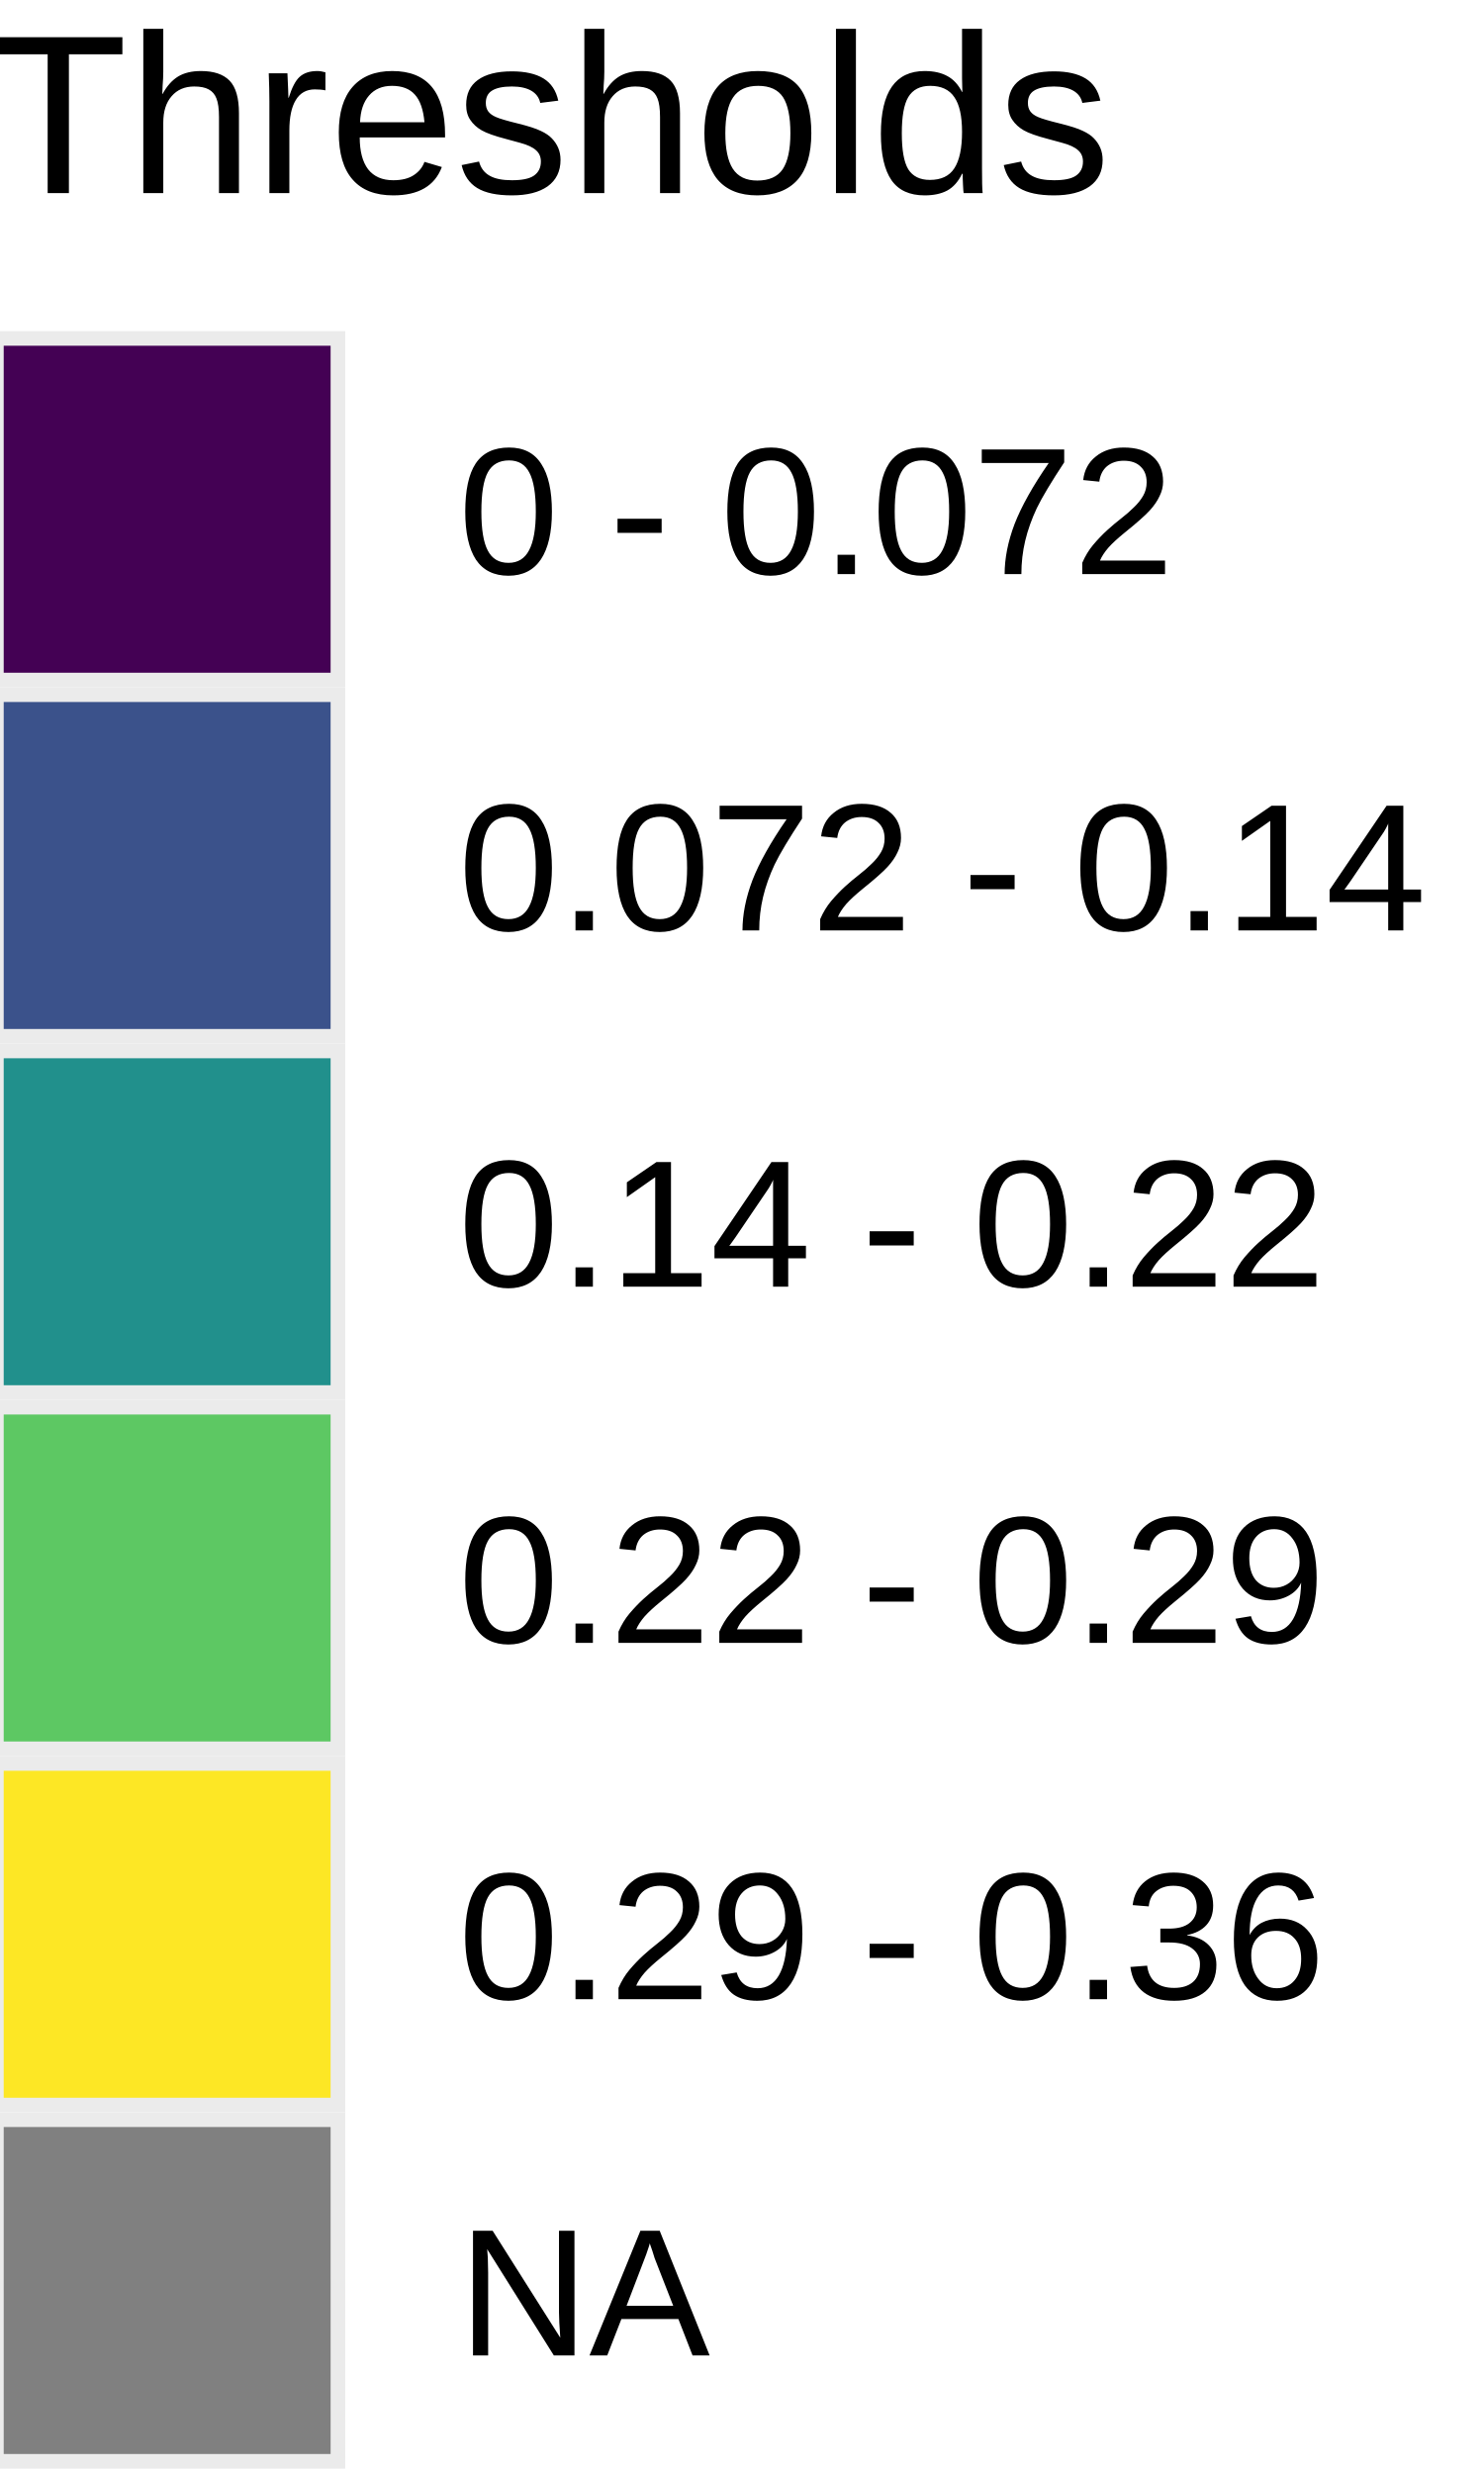
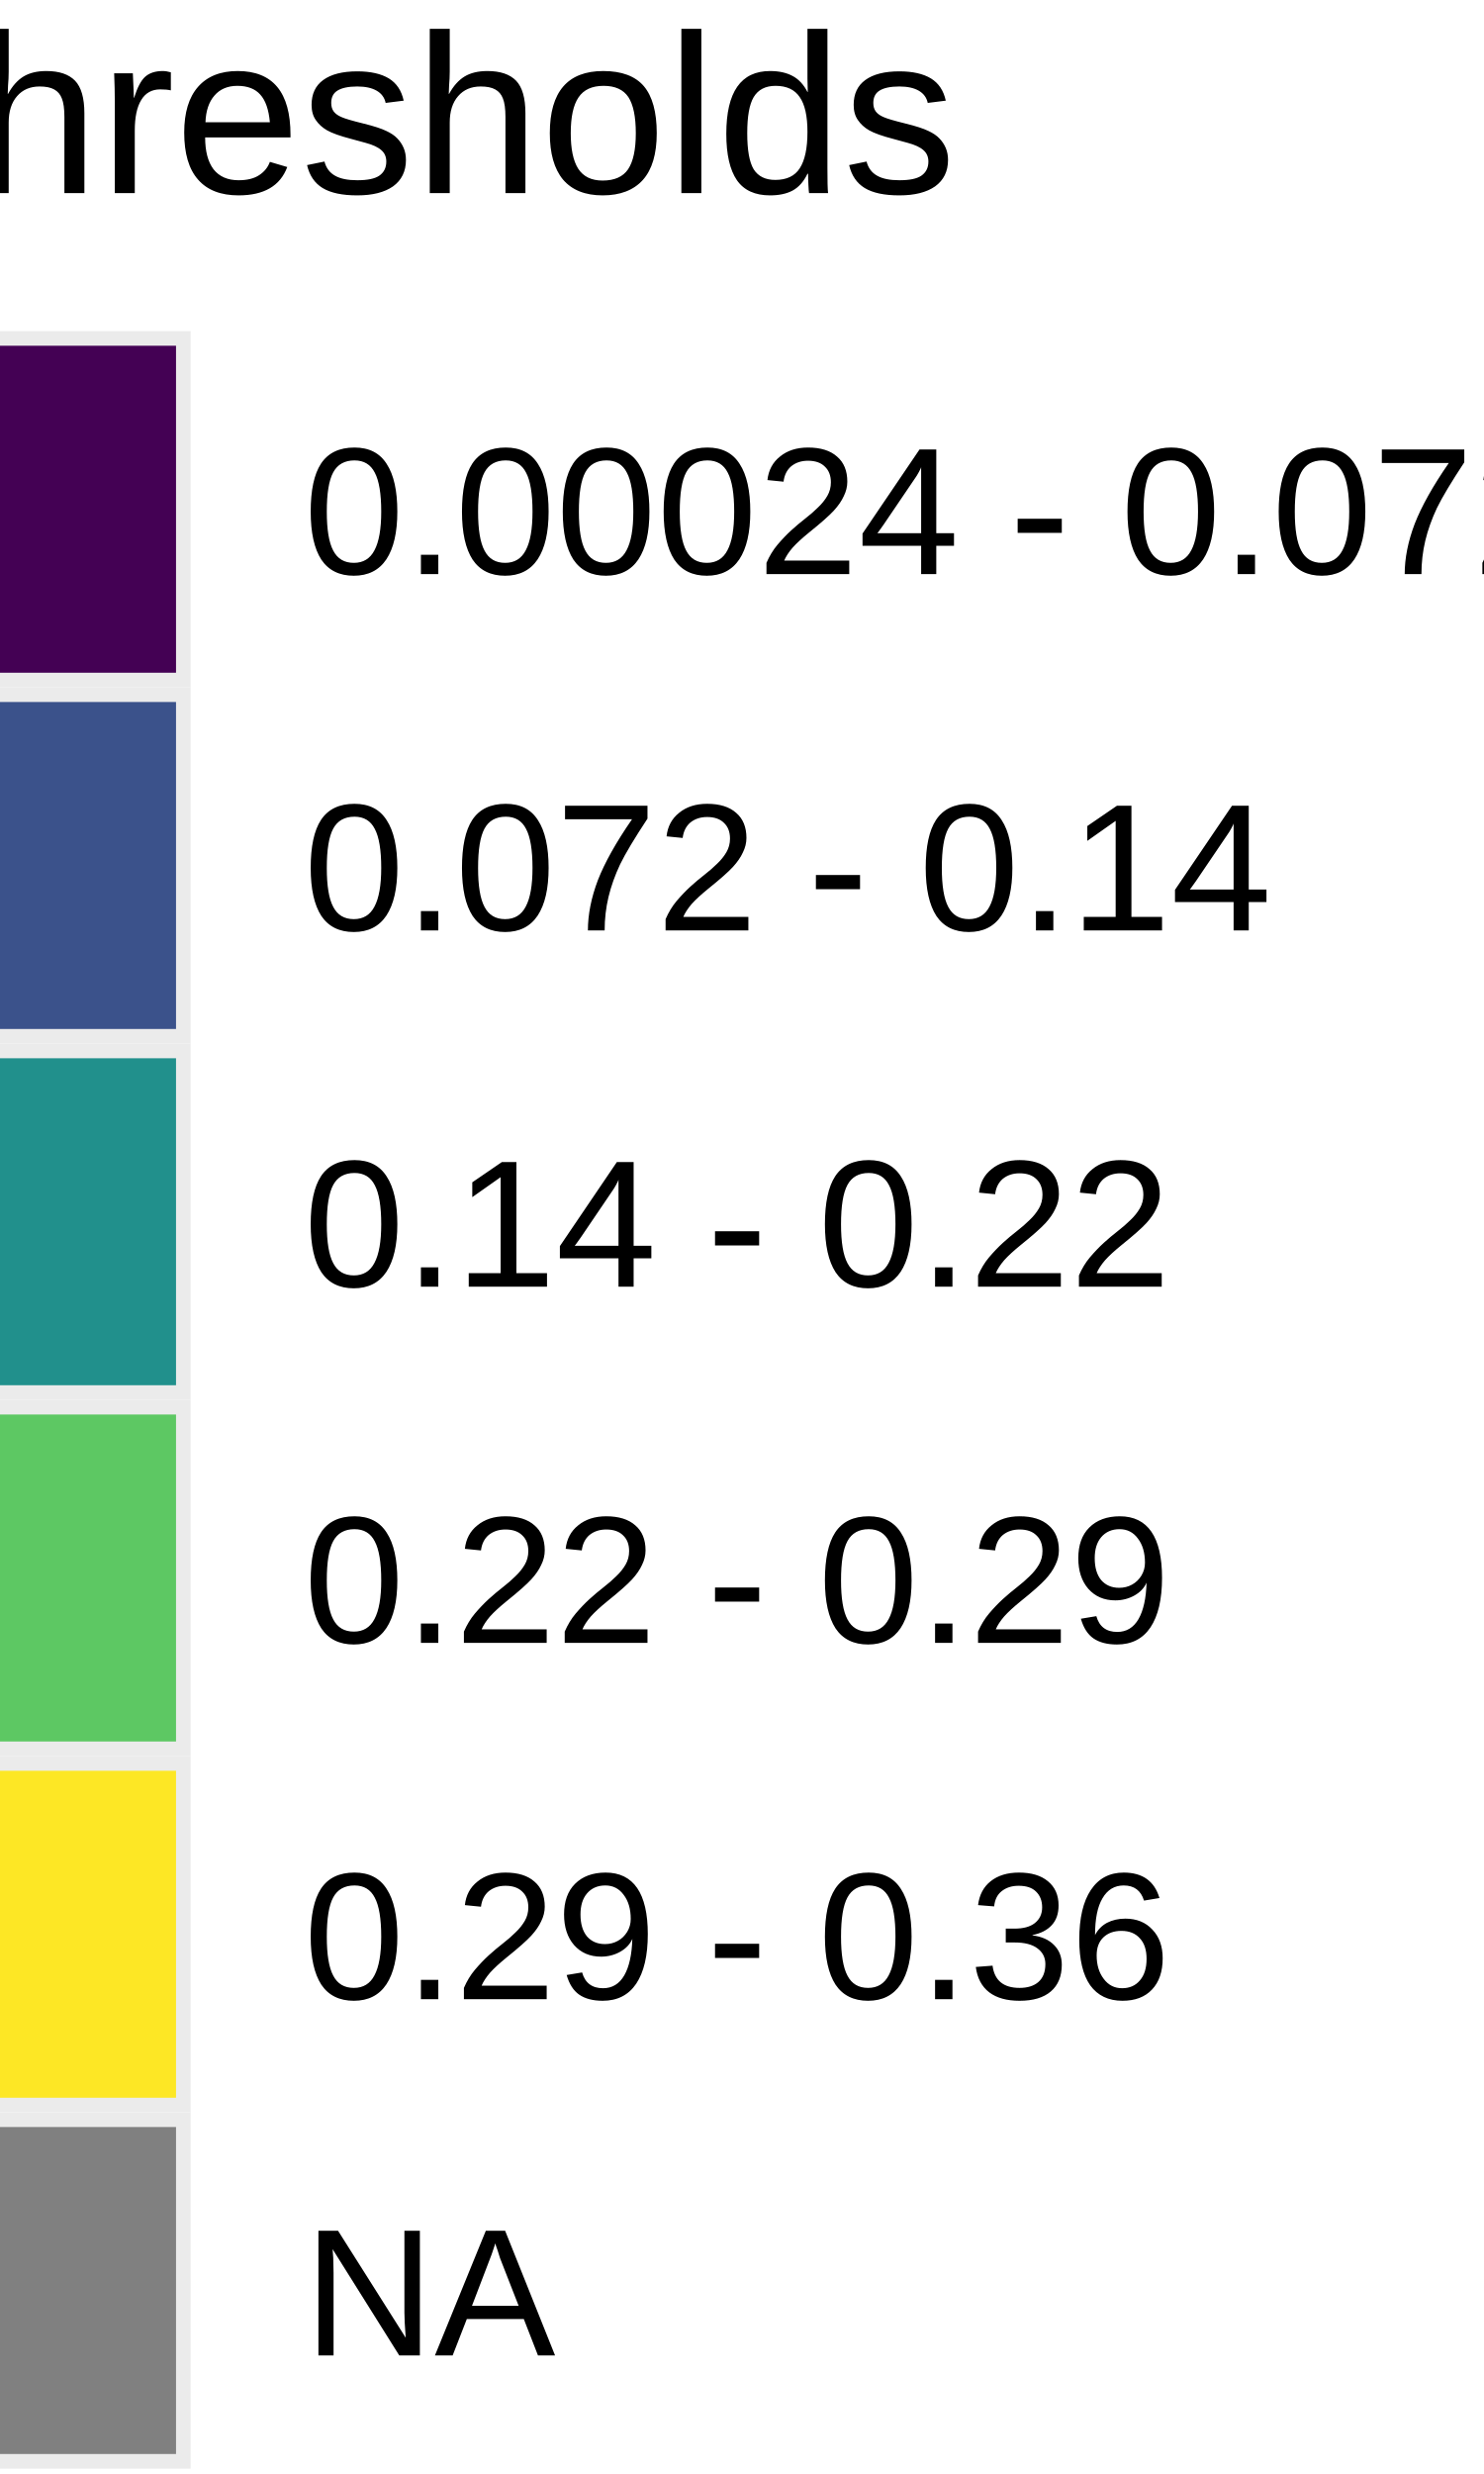
<svg xmlns="http://www.w3.org/2000/svg" class="svglite" width="72.00pt" height="120.00pt" viewBox="0 0 72.00 120.00">
  <defs>
    <style type="text/css">
    .svglite line, .svglite polyline, .svglite polygon, .svglite path, .svglite rect, .svglite circle {
      fill: none;
      stroke: #000000;
      stroke-linecap: round;
      stroke-linejoin: round;
      stroke-miterlimit: 10.00;
    }
    .svglite text {
      white-space: pre;
    }
  </style>
  </defs>
  <rect width="100%" height="100%" style="stroke: none; fill: #FFFFFF;" />
  <defs>
    <clipPath id="cpMC4wMHw3Mi4wMHwwLjAwfDEyMC4wMA==">
      <rect x="0.00" y="0.00" width="72.00" height="120.00" />
    </clipPath>
  </defs>
  <g clip-path="url(#cpMC4wMHw3Mi4wMHwwLjAwfDEyMC4wMA==)">
-     <rect x="-6.01" y="-5.22" width="84.01" height="130.44" style="stroke-width: 1.07; stroke: none; fill: #FFFFFF;" />
-     <text x="-0.53" y="9.37" style="font-size: 11.00px; font-family: &quot;Arial&quot;;" textLength="54.42px" lengthAdjust="spacingAndGlyphs">Thresholds</text>
-     <rect x="-0.53" y="16.06" width="17.28" height="17.28" style="stroke-width: 1.07; stroke: none; fill: #EBEBEB;" />
-     <rect x="0.18" y="16.77" width="15.86" height="15.86" style="stroke-width: 1.07; stroke: none; stroke-linecap: butt; stroke-linejoin: miter; fill: #440154;" />
-     <rect x="-0.53" y="33.34" width="17.28" height="17.28" style="stroke-width: 1.07; stroke: none; fill: #EBEBEB;" />
-     <rect x="0.18" y="34.05" width="15.86" height="15.86" style="stroke-width: 1.07; stroke: none; stroke-linecap: butt; stroke-linejoin: miter; fill: #3B528B;" />
-     <rect x="-0.53" y="50.62" width="17.28" height="17.28" style="stroke-width: 1.07; stroke: none; fill: #EBEBEB;" />
-     <rect x="0.18" y="51.33" width="15.86" height="15.86" style="stroke-width: 1.07; stroke: none; stroke-linecap: butt; stroke-linejoin: miter; fill: #21908C;" />
-     <rect x="-0.53" y="67.90" width="17.28" height="17.28" style="stroke-width: 1.07; stroke: none; fill: #EBEBEB;" />
-     <rect x="0.18" y="68.61" width="15.86" height="15.86" style="stroke-width: 1.07; stroke: none; stroke-linecap: butt; stroke-linejoin: miter; fill: #5DC863;" />
-     <rect x="-0.53" y="85.18" width="17.28" height="17.28" style="stroke-width: 1.07; stroke: none; fill: #EBEBEB;" />
-     <rect x="0.18" y="85.89" width="15.86" height="15.86" style="stroke-width: 1.07; stroke: none; stroke-linecap: butt; stroke-linejoin: miter; fill: #FDE725;" />
-     <rect x="-0.53" y="102.46" width="17.28" height="17.28" style="stroke-width: 1.07; stroke: none; fill: #EBEBEB;" />
-     <rect x="0.18" y="103.17" width="15.86" height="15.86" style="stroke-width: 1.07; stroke: none; stroke-linecap: butt; stroke-linejoin: miter; fill: #808080;" />
-     <text x="22.23" y="27.85" style="font-size: 8.80px; font-family: &quot;Arial&quot;;" textLength="34.73px" lengthAdjust="spacingAndGlyphs">0 - 0.072</text>
-     <text x="22.23" y="45.13" style="font-size: 8.80px; font-family: &quot;Arial&quot;;" textLength="46.97px" lengthAdjust="spacingAndGlyphs">0.072 - 0.14</text>
-     <text x="22.23" y="62.41" style="font-size: 8.80px; font-family: &quot;Arial&quot;;" textLength="42.07px" lengthAdjust="spacingAndGlyphs">0.14 - 0.22</text>
-     <text x="22.23" y="79.69" style="font-size: 8.80px; font-family: &quot;Arial&quot;;" textLength="42.07px" lengthAdjust="spacingAndGlyphs">0.22 - 0.29</text>
-     <text x="22.23" y="96.97" style="font-size: 8.80px; font-family: &quot;Arial&quot;;" textLength="42.07px" lengthAdjust="spacingAndGlyphs">0.29 - 0.36</text>
-     <text x="22.23" y="114.25" style="font-size: 8.80px; font-family: &quot;Arial&quot;;" textLength="12.22px" lengthAdjust="spacingAndGlyphs">NA</text>
+     <rect x="-13.51" y="-5.22" width="99.02" height="130.44" style="stroke-width: 1.07; stroke: none; fill: #FFFFFF;" />
+     <text x="-8.03" y="9.37" style="font-size: 11.00px; font-family: &quot;Arial&quot;;" textLength="54.42px" lengthAdjust="spacingAndGlyphs">Thresholds</text>
+     <rect x="-8.03" y="16.06" width="17.28" height="17.28" style="stroke-width: 1.07; stroke: none; fill: #EBEBEB;" />
+     <rect x="-7.32" y="16.77" width="15.86" height="15.86" style="stroke-width: 1.07; stroke: none; stroke-linecap: butt; stroke-linejoin: miter; fill: #440154;" />
+     <rect x="-8.03" y="33.34" width="17.28" height="17.28" style="stroke-width: 1.07; stroke: none; fill: #EBEBEB;" />
+     <rect x="-7.32" y="34.05" width="15.86" height="15.86" style="stroke-width: 1.07; stroke: none; stroke-linecap: butt; stroke-linejoin: miter; fill: #3B528B;" />
+     <rect x="-8.03" y="50.62" width="17.28" height="17.28" style="stroke-width: 1.07; stroke: none; fill: #EBEBEB;" />
+     <rect x="-7.32" y="51.33" width="15.86" height="15.86" style="stroke-width: 1.07; stroke: none; stroke-linecap: butt; stroke-linejoin: miter; fill: #21908C;" />
+     <rect x="-8.03" y="67.90" width="17.28" height="17.28" style="stroke-width: 1.07; stroke: none; fill: #EBEBEB;" />
+     <rect x="-7.32" y="68.61" width="15.86" height="15.86" style="stroke-width: 1.07; stroke: none; stroke-linecap: butt; stroke-linejoin: miter; fill: #5DC863;" />
+     <rect x="-8.03" y="85.18" width="17.28" height="17.28" style="stroke-width: 1.07; stroke: none; fill: #EBEBEB;" />
+     <rect x="-7.32" y="85.89" width="15.86" height="15.86" style="stroke-width: 1.07; stroke: none; stroke-linecap: butt; stroke-linejoin: miter; fill: #FDE725;" />
+     <rect x="-8.03" y="102.46" width="17.28" height="17.28" style="stroke-width: 1.07; stroke: none; fill: #EBEBEB;" />
+     <rect x="-7.32" y="103.17" width="15.86" height="15.86" style="stroke-width: 1.07; stroke: none; stroke-linecap: butt; stroke-linejoin: miter; fill: #808080;" />
+     <text x="14.73" y="27.85" style="font-size: 8.80px; font-family: &quot;Arial&quot;;" textLength="61.65px" lengthAdjust="spacingAndGlyphs">0.00024 - 0.072</text>
+     <text x="14.73" y="45.13" style="font-size: 8.80px; font-family: &quot;Arial&quot;;" textLength="46.97px" lengthAdjust="spacingAndGlyphs">0.072 - 0.14</text>
+     <text x="14.73" y="62.41" style="font-size: 8.80px; font-family: &quot;Arial&quot;;" textLength="42.07px" lengthAdjust="spacingAndGlyphs">0.14 - 0.22</text>
+     <text x="14.73" y="79.69" style="font-size: 8.80px; font-family: &quot;Arial&quot;;" textLength="42.07px" lengthAdjust="spacingAndGlyphs">0.22 - 0.29</text>
+     <text x="14.73" y="96.97" style="font-size: 8.80px; font-family: &quot;Arial&quot;;" textLength="42.07px" lengthAdjust="spacingAndGlyphs">0.29 - 0.36</text>
+     <text x="14.73" y="114.25" style="font-size: 8.80px; font-family: &quot;Arial&quot;;" textLength="12.22px" lengthAdjust="spacingAndGlyphs">NA</text>
  </g>
</svg>
